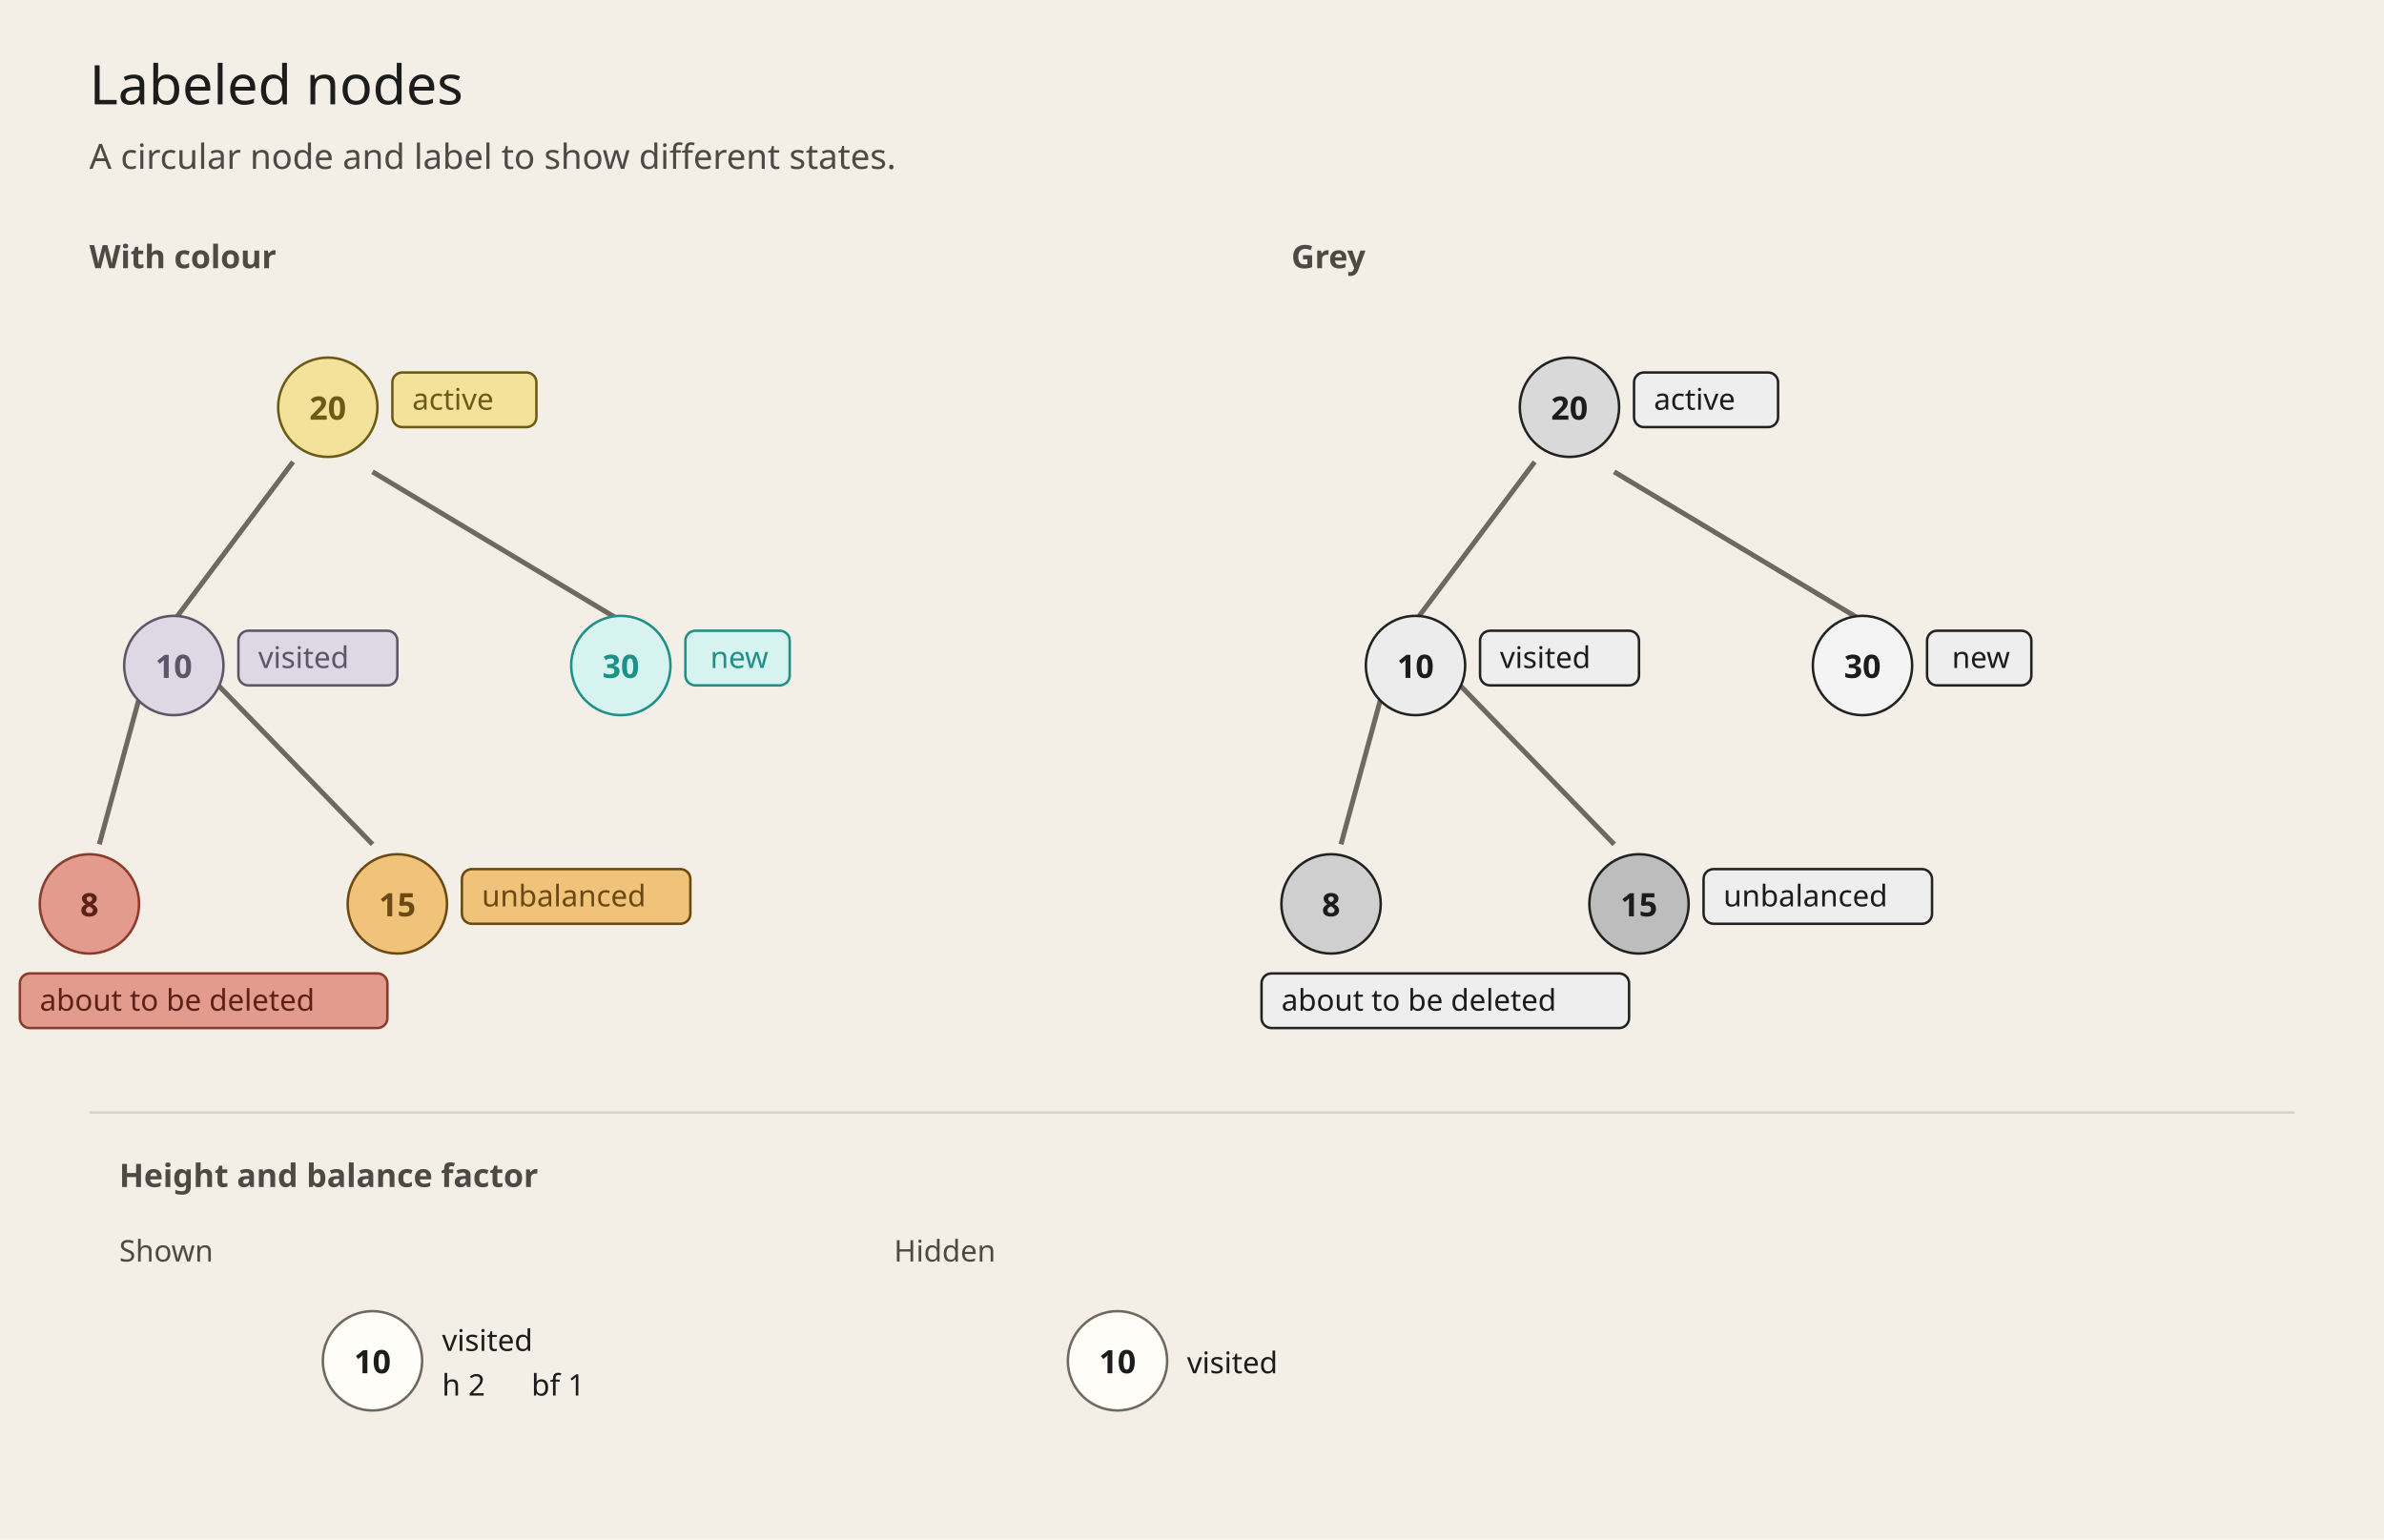
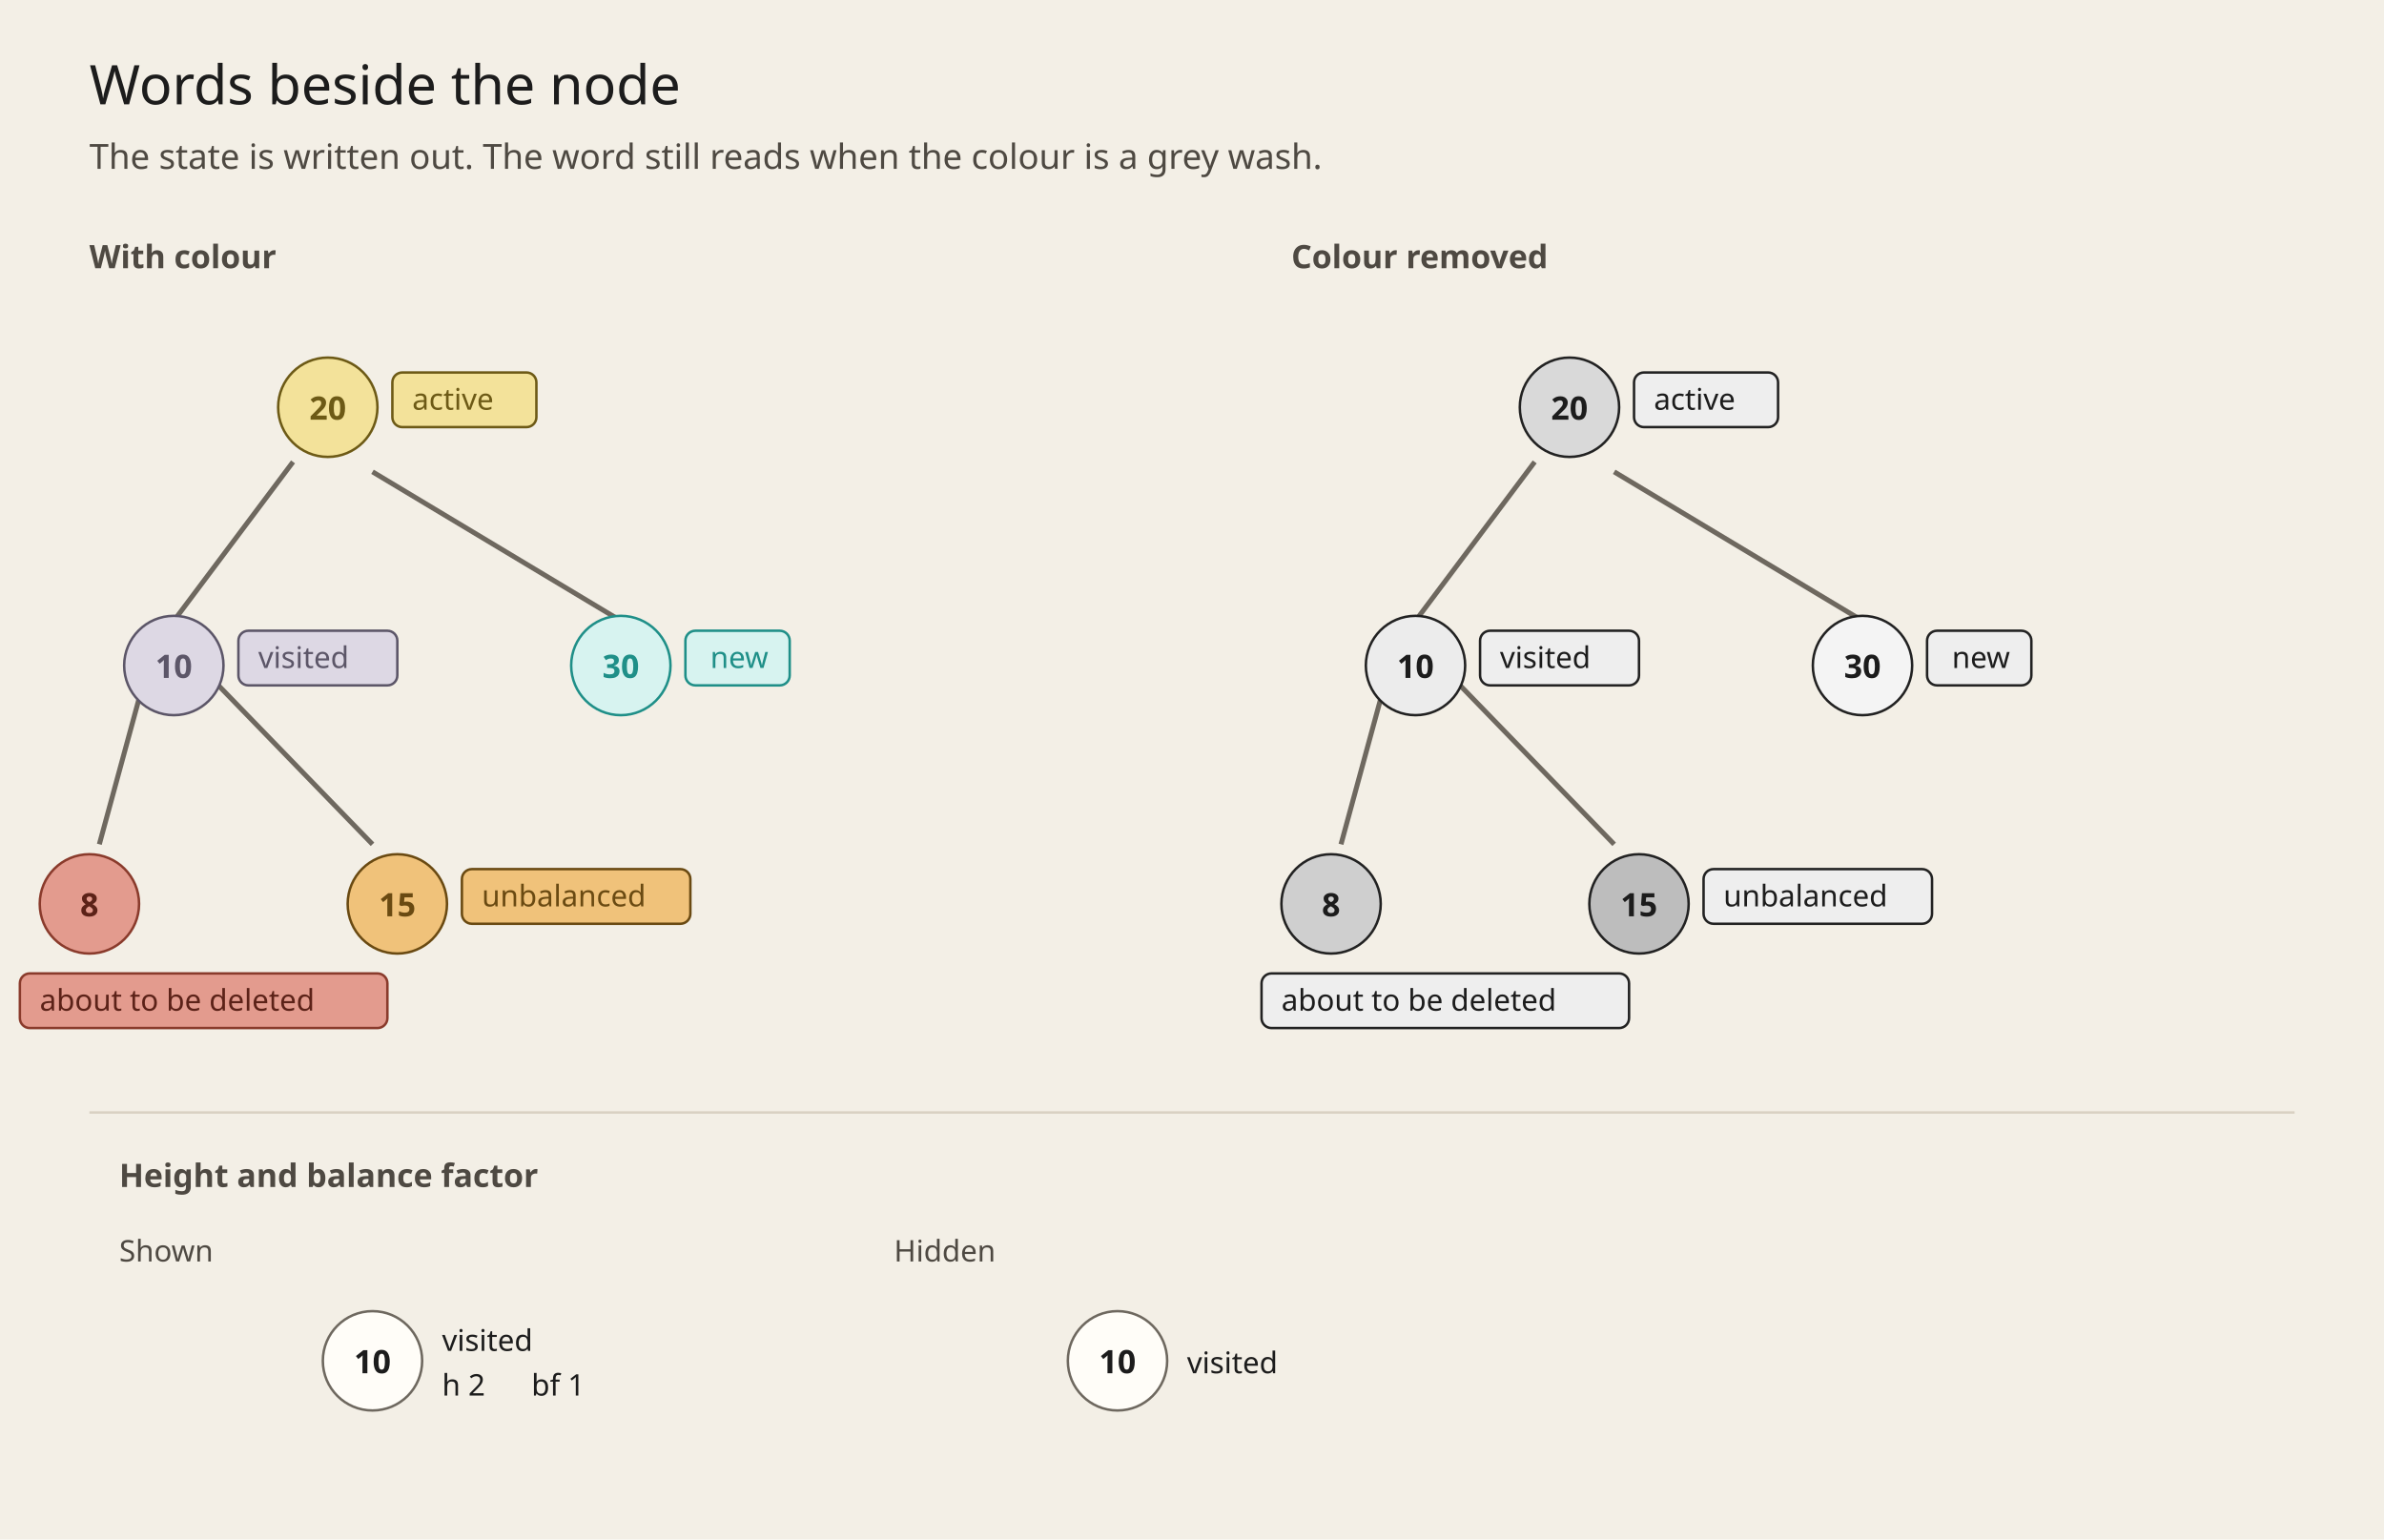
<svg xmlns="http://www.w3.org/2000/svg" viewBox="0 0 960 620" font-family="ui-sans-serif, system-ui, sans-serif">
  <rect width="960" height="620" fill="#f3efe6" />
-   <text x="36" y="42" font-size="22" fill="#1c1c1c">Labeled nodes</text>
-   <text x="36" y="68" font-size="14" fill="#4e4942">A circular node and label to show different states.</text>
+   <text x="36" y="42" font-size="22" fill="#1c1c1c">Words beside the node</text>
+   <text x="36" y="68" font-size="14" fill="#4e4942">The state is written out. The word still reads when the colour is a grey wash.</text>
  <text x="36" y="108" font-size="13" font-weight="600" fill="#4e4942">With colour</text>
  <g stroke="#6e685f" stroke-width="2">
    <line x1="118" y1="186" x2="70" y2="250" />
    <line x1="150" y1="190" x2="250" y2="250" />
    <line x1="58" y1="274" x2="40" y2="340" />
    <line x1="86" y1="274" x2="150" y2="340" />
  </g>
  <g font-size="12">
    <circle cx="132" cy="164" r="20" fill="#f3e29a" stroke="#6d5a16" />
    <text x="132" y="169" text-anchor="middle" font-size="13" font-weight="600" fill="#6d5a16">20</text>
    <rect x="158" y="150" width="58" height="22" rx="4" fill="#f3e29a" stroke="#6d5a16" />
    <text x="166" y="165" fill="#6d5a16">active</text>
    <circle cx="70" cy="268" r="20" fill="#ddd8e4" stroke="#5c5668" />
    <text x="70" y="273" text-anchor="middle" font-size="13" font-weight="600" fill="#5c5668">10</text>
    <rect x="96" y="254" width="64" height="22" rx="4" fill="#ddd8e4" stroke="#5c5668" />
    <text x="104" y="269" fill="#5c5668">visited</text>
    <circle cx="250" cy="268" r="20" fill="#d7f3f0" stroke="#1f8f88" />
    <text x="250" y="273" text-anchor="middle" font-size="13" font-weight="600" fill="#1f8f88">30</text>
    <rect x="276" y="254" width="42" height="22" rx="4" fill="#d7f3f0" stroke="#1f8f88" />
    <text x="286" y="269" fill="#1f8f88">new</text>
    <circle cx="36" cy="364" r="20" fill="#e39b8e" stroke="#8a3b2c" />
    <text x="36" y="369" text-anchor="middle" font-size="13" font-weight="600" fill="#5c2218">8</text>
    <rect x="8" y="392" width="148" height="22" rx="4" fill="#e39b8e" stroke="#8a3b2c" />
    <text x="16" y="407" fill="#5c2218">about to be deleted</text>
    <circle cx="160" cy="364" r="20" fill="#f0c27a" stroke="#6a4a12" />
    <text x="160" y="369" text-anchor="middle" font-size="13" font-weight="600" fill="#6a4a12">15</text>
    <rect x="186" y="350" width="92" height="22" rx="4" fill="#f0c27a" stroke="#6a4a12" />
    <text x="194" y="365" fill="#6a4a12">unbalanced</text>
  </g>
-   <text x="520" y="108" font-size="13" font-weight="600" fill="#4e4942">Grey</text>
+   <text x="520" y="108" font-size="13" font-weight="600" fill="#4e4942">Colour removed</text>
  <g stroke="#6e685f" stroke-width="2">
    <line x1="618" y1="186" x2="570" y2="250" />
    <line x1="650" y1="190" x2="750" y2="250" />
    <line x1="558" y1="274" x2="540" y2="340" />
    <line x1="586" y1="274" x2="650" y2="340" />
  </g>
  <g font-size="12" fill="#1c1c1c">
    <circle cx="632" cy="164" r="20" fill="#d9d9d9" stroke="#222" />
    <text x="632" y="169" text-anchor="middle" font-size="13" font-weight="600">20</text>
    <rect x="658" y="150" width="58" height="22" rx="4" fill="#eee" stroke="#222" />
    <text x="666" y="165">active</text>
    <circle cx="570" cy="268" r="20" fill="#ececec" stroke="#222" />
    <text x="570" y="273" text-anchor="middle" font-size="13" font-weight="600">10</text>
    <rect x="596" y="254" width="64" height="22" rx="4" fill="#eee" stroke="#222" />
    <text x="604" y="269">visited</text>
    <circle cx="750" cy="268" r="20" fill="#f4f4f4" stroke="#222" />
    <text x="750" y="273" text-anchor="middle" font-size="13" font-weight="600">30</text>
    <rect x="776" y="254" width="42" height="22" rx="4" fill="#eee" stroke="#222" />
    <text x="786" y="269">new</text>
    <circle cx="536" cy="364" r="20" fill="#cfcfcf" stroke="#222" />
    <text x="536" y="369" text-anchor="middle" font-size="13" font-weight="600">8</text>
    <rect x="508" y="392" width="148" height="22" rx="4" fill="#eee" stroke="#222" />
    <text x="516" y="407">about to be deleted</text>
    <circle cx="660" cy="364" r="20" fill="#bdbdbd" stroke="#222" />
    <text x="660" y="369" text-anchor="middle" font-size="13" font-weight="600">15</text>
    <rect x="686" y="350" width="92" height="22" rx="4" fill="#eee" stroke="#222" />
    <text x="694" y="365">unbalanced</text>
  </g>
  <line x1="36" y1="448" x2="924" y2="448" stroke="#d9d1c3" />
  <text x="48" y="478" font-size="13" font-weight="600" fill="#4e4942">Height and balance factor</text>
  <text x="48" y="508" font-size="12" fill="#4e4942">Shown</text>
  <circle cx="150" cy="548" r="20" fill="#fffdf8" stroke="#6e685f" />
  <text x="150" y="553" text-anchor="middle" font-size="13" font-weight="600" fill="#1c1c1c">10</text>
  <text x="178" y="544" font-size="12" fill="#1c1c1c">visited</text>
  <text x="178" y="562" font-size="12" fill="#1c1c1c">h 2</text>
  <text x="214" y="562" font-size="12" fill="#1c1c1c">bf 1</text>
  <text x="360" y="508" font-size="12" fill="#4e4942">Hidden</text>
  <circle cx="450" cy="548" r="20" fill="#fffdf8" stroke="#6e685f" />
  <text x="450" y="553" text-anchor="middle" font-size="13" font-weight="600" fill="#1c1c1c">10</text>
  <text x="478" y="553" font-size="12" fill="#1c1c1c">visited</text>
</svg>
